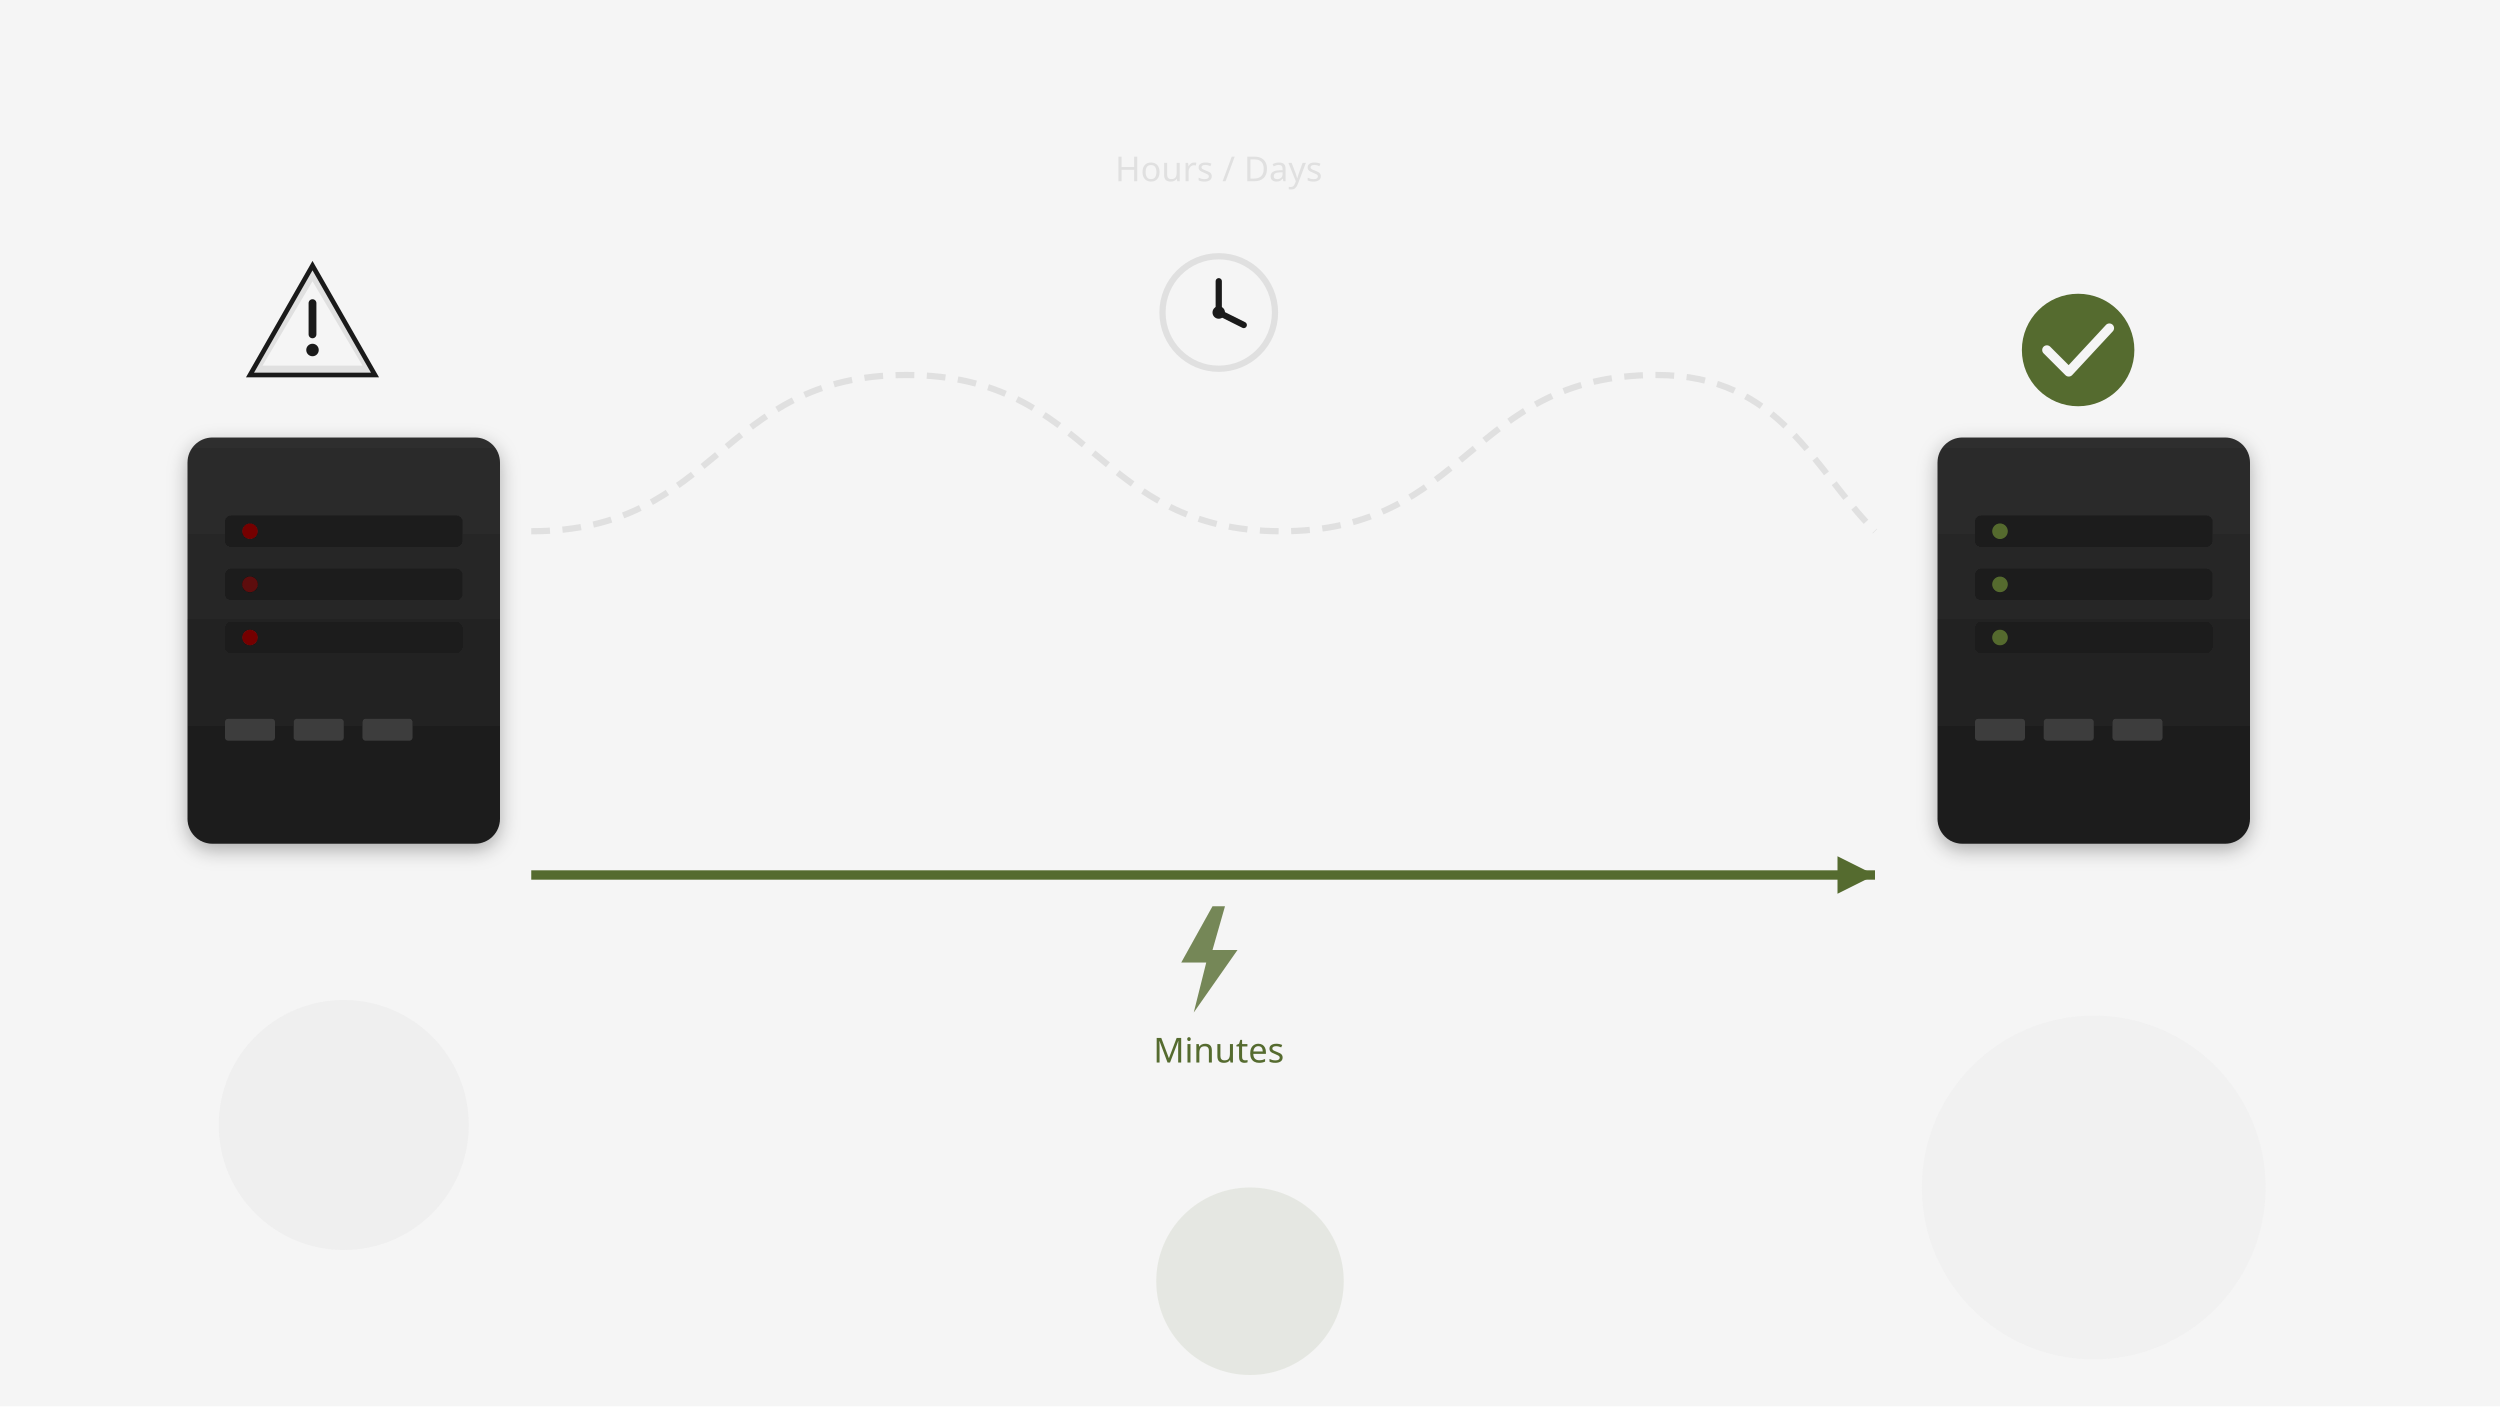
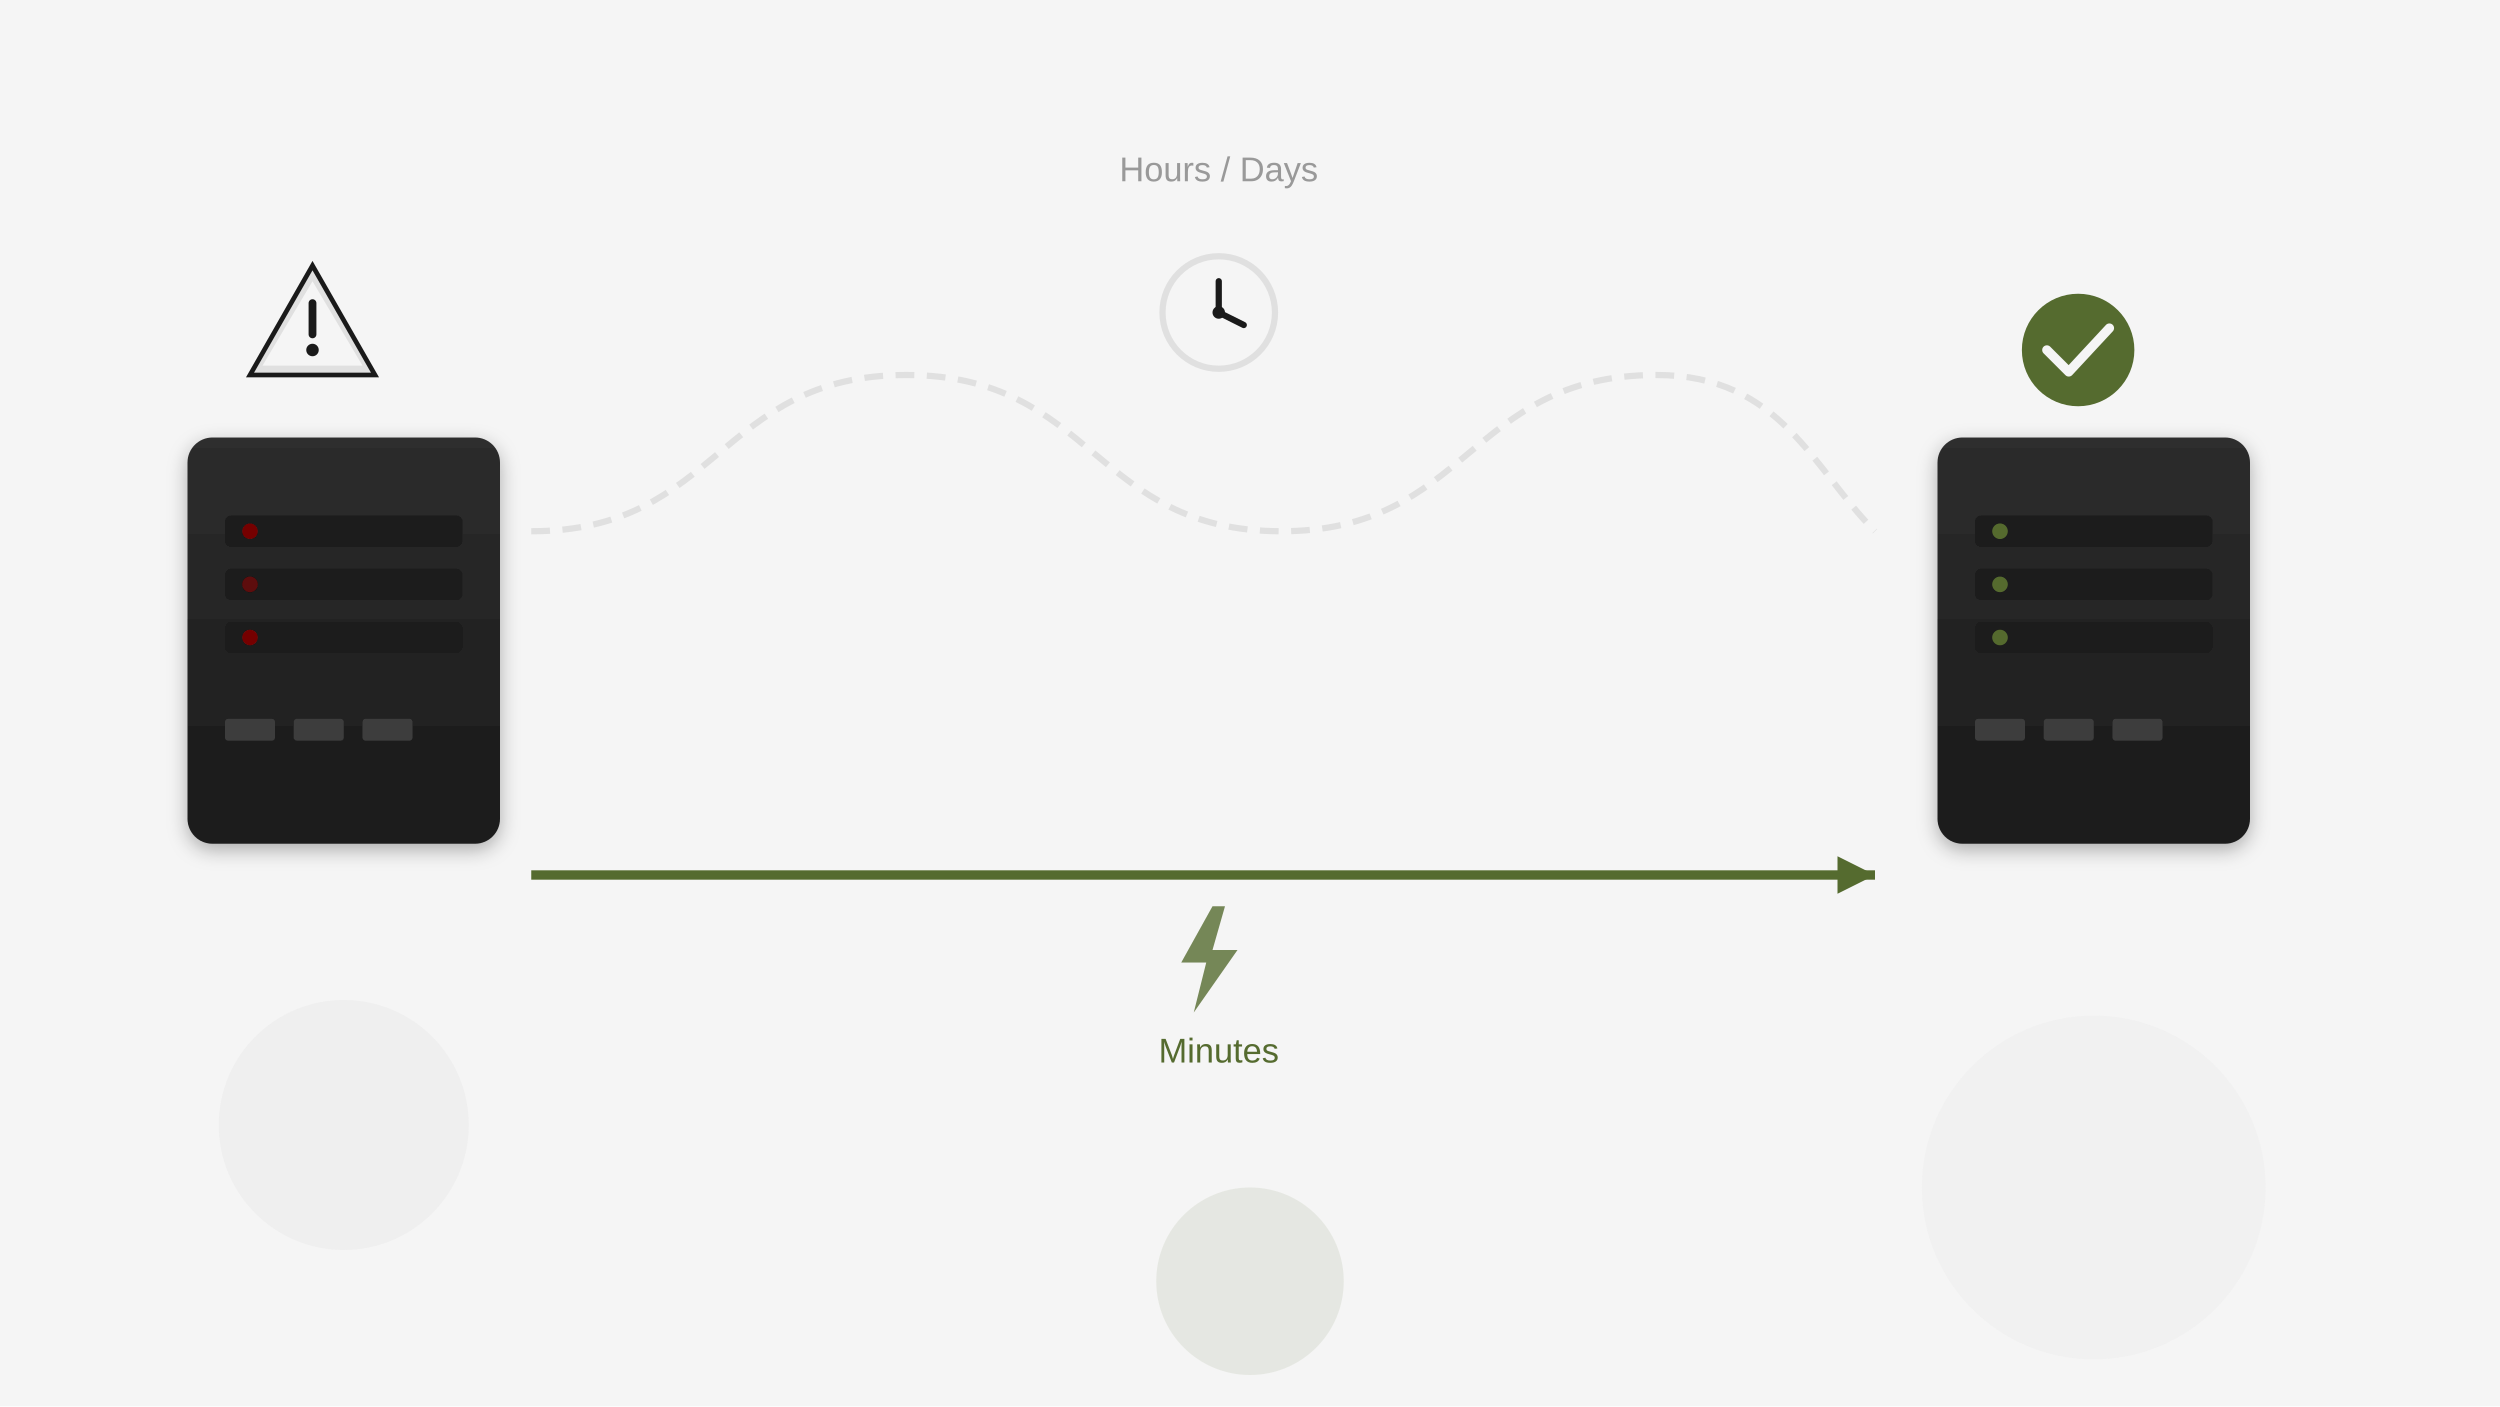
<svg xmlns="http://www.w3.org/2000/svg" viewBox="0 0 800 450" width="800" height="450">
  <defs>
    <linearGradient id="serverGrad" x1="0%" y1="0%" x2="0%" y2="100%">
      <stop offset="0%" style="stop-color:#2d2d2d;stop-opacity:1" />
      <stop offset="100%" style="stop-color:#1a1a1a;stop-opacity:1" />
    </linearGradient>
    <filter id="shadow" x="-20%" y="-20%" width="140%" height="140%">
      <feDropShadow dx="0" dy="2" stdDeviation="3" flood-color="#000" flood-opacity="0.3" />
    </filter>
  </defs>
  <rect width="800" height="450" fill="#f5f5f5" />
  <g transform="translate(60, 140)" filter="url(#shadow)">
    <rect width="100" height="130" rx="8" fill="url(#serverGrad)" />
    <rect x="12" y="25" width="76" height="10" rx="2" fill="#1a1a1a" />
    <rect x="12" y="42" width="76" height="10" rx="2" fill="#1a1a1a" />
    <rect x="12" y="59" width="76" height="10" rx="2" fill="#1a1a1a" />
    <circle cx="20" cy="30" r="2.5" fill="#8b0000" opacity="0.8" />
    <circle cx="20" cy="47" r="2.5" fill="#8b0000" opacity="0.6" />
    <circle cx="20" cy="64" r="2.5" fill="#8b0000" opacity="0.8" />
    <rect x="12" y="90" width="16" height="7" rx="1" fill="#3d3d3d" />
    <rect x="34" y="90" width="16" height="7" rx="1" fill="#3d3d3d" />
    <rect x="56" y="90" width="16" height="7" rx="1" fill="#3d3d3d" />
  </g>
  <g transform="translate(80, 85)">
    <polygon points="20,0 40,35 0,35" fill="#e0e0e0" stroke="#1a1a1a" stroke-width="1.5" />
    <polygon points="20,5 36,32 4,32" fill="#f5f5f5" />
    <line x1="20" y1="12" x2="20" y2="22" stroke="#1a1a1a" stroke-width="2.5" stroke-linecap="round" />
    <circle cx="20" cy="27" r="2" fill="#1a1a1a" />
  </g>
  <path d="M170 170 C230 170 230 120 290 120 C350 120 350 170 410 170 C470 170 470 120 530 120 C570 120 580 150 600 170" fill="none" stroke="#e0e0e0" stroke-width="2" stroke-dasharray="6,4" />
  <g transform="translate(370, 80)">
    <circle cx="20" cy="20" r="18" fill="none" stroke="#e0e0e0" stroke-width="2" />
    <circle cx="20" cy="20" r="15" fill="#f5f5f5" />
    <line x1="20" y1="20" x2="20" y2="10" stroke="#1a1a1a" stroke-width="2" stroke-linecap="round" />
    <line x1="20" y1="20" x2="28" y2="24" stroke="#1a1a1a" stroke-width="2" stroke-linecap="round" />
    <circle cx="20" cy="20" r="2" fill="#1a1a1a" />
  </g>
-   <text x="390" y="58" text-anchor="middle" font-family="system-ui, sans-serif" font-size="11" fill="#e0e0e0">Hours / Days</text>
+   <text x="390" y="58" text-anchor="middle" font-family="Arial, sans-serif" font-size="11" fill="#999999">Hours / Days</text>
  <line x1="170" y1="280" x2="600" y2="280" stroke="#556b2f" stroke-width="3" />
  <polygon points="600,280 588,274 588,286" fill="#556b2f" />
  <g transform="translate(370, 290)">
    <polygon points="18,0 8,18 16,18 12,34 26,14 18,14 22,0" fill="#556b2f" opacity="0.8" />
  </g>
-   <text x="390" y="340" text-anchor="middle" font-family="system-ui, sans-serif" font-size="11" fill="#556b2f">Minutes</text>
+   <text x="390" y="340" text-anchor="middle" font-family="Arial, sans-serif" font-size="11" fill="#556b2f">Minutes</text>
  <g transform="translate(620, 140)" filter="url(#shadow)">
    <rect width="100" height="130" rx="8" fill="url(#serverGrad)" />
    <rect x="12" y="25" width="76" height="10" rx="2" fill="#1a1a1a" />
    <rect x="12" y="42" width="76" height="10" rx="2" fill="#1a1a1a" />
    <rect x="12" y="59" width="76" height="10" rx="2" fill="#1a1a1a" />
    <circle cx="20" cy="30" r="2.5" fill="#556b2f" />
    <circle cx="20" cy="47" r="2.5" fill="#556b2f" />
    <circle cx="20" cy="64" r="2.5" fill="#556b2f" />
    <rect x="12" y="90" width="16" height="7" rx="1" fill="#3d3d3d" />
    <rect x="34" y="90" width="16" height="7" rx="1" fill="#3d3d3d" />
    <rect x="56" y="90" width="16" height="7" rx="1" fill="#3d3d3d" />
  </g>
  <g transform="translate(645, 92)">
    <circle cx="20" cy="20" r="18" fill="#556b2f" />
    <polyline points="10,20 17,27 30,13" fill="none" stroke="#f5f5f5" stroke-width="3" stroke-linecap="round" stroke-linejoin="round" />
  </g>
  <circle cx="110" cy="360" r="40" fill="#e0e0e0" opacity="0.3" />
  <circle cx="670" cy="380" r="55" fill="#e0e0e0" opacity="0.2" />
  <circle cx="400" cy="410" r="30" fill="#556b2f" opacity="0.1" />
</svg>
